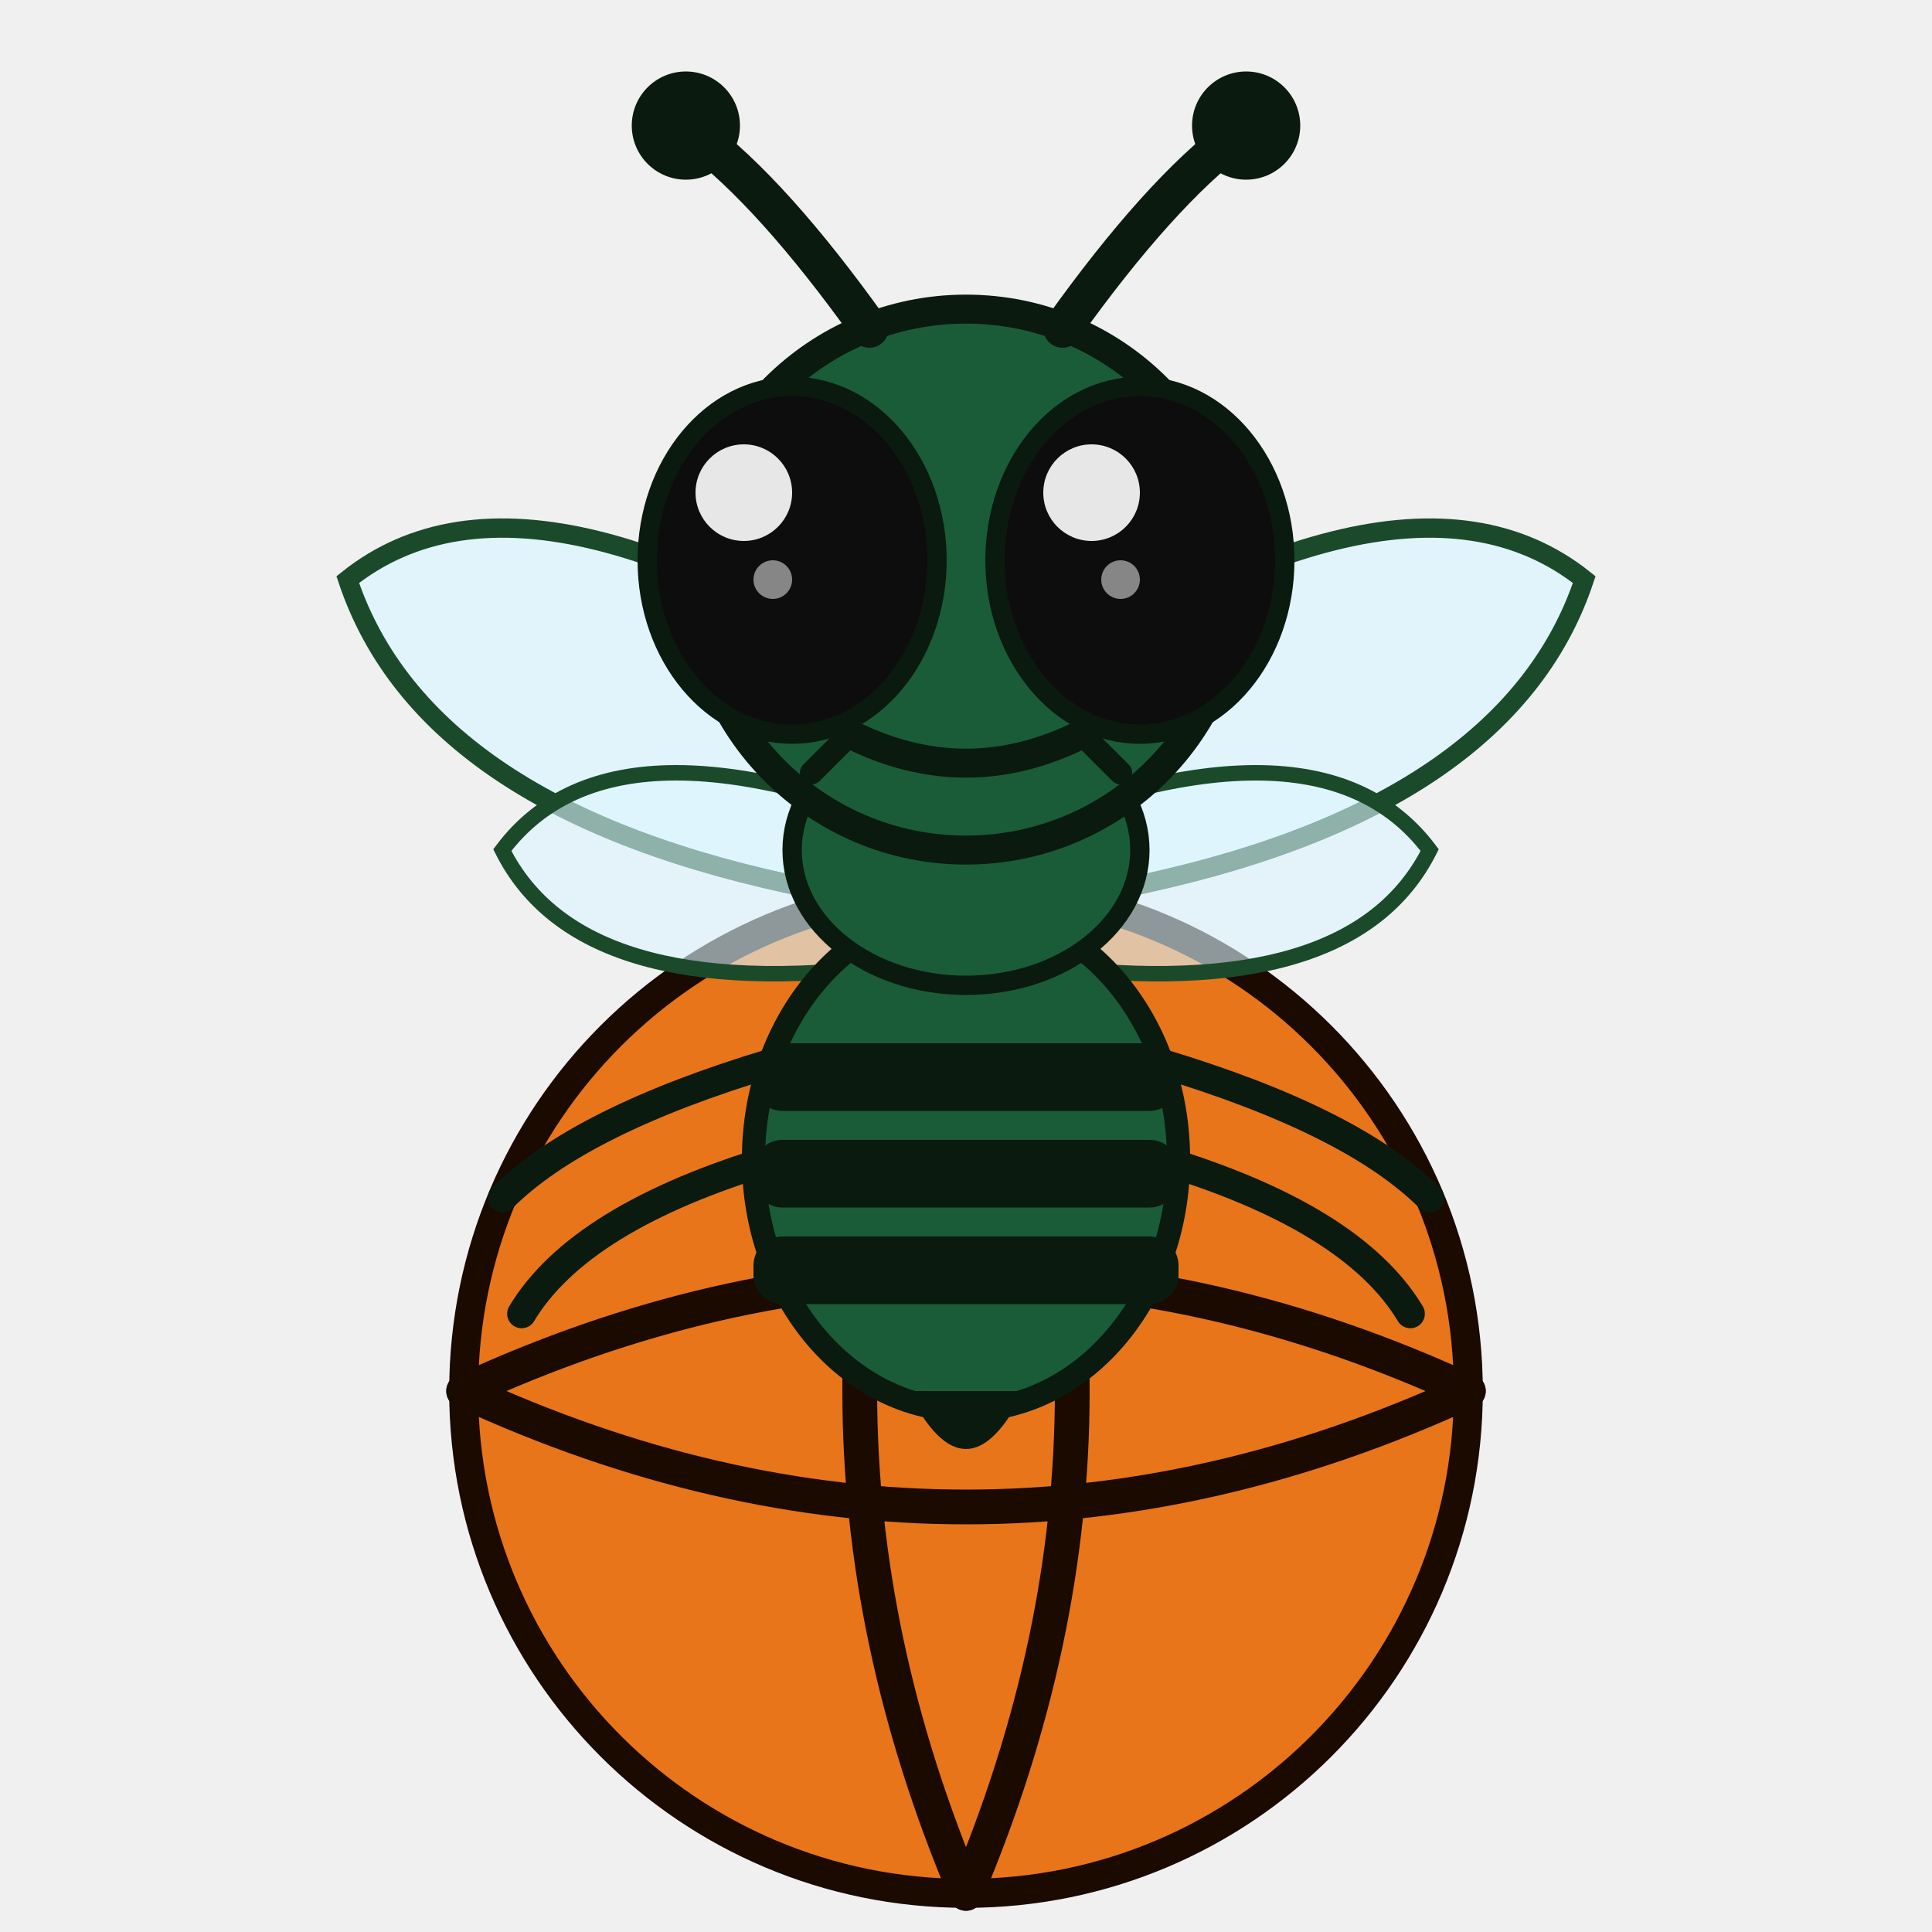
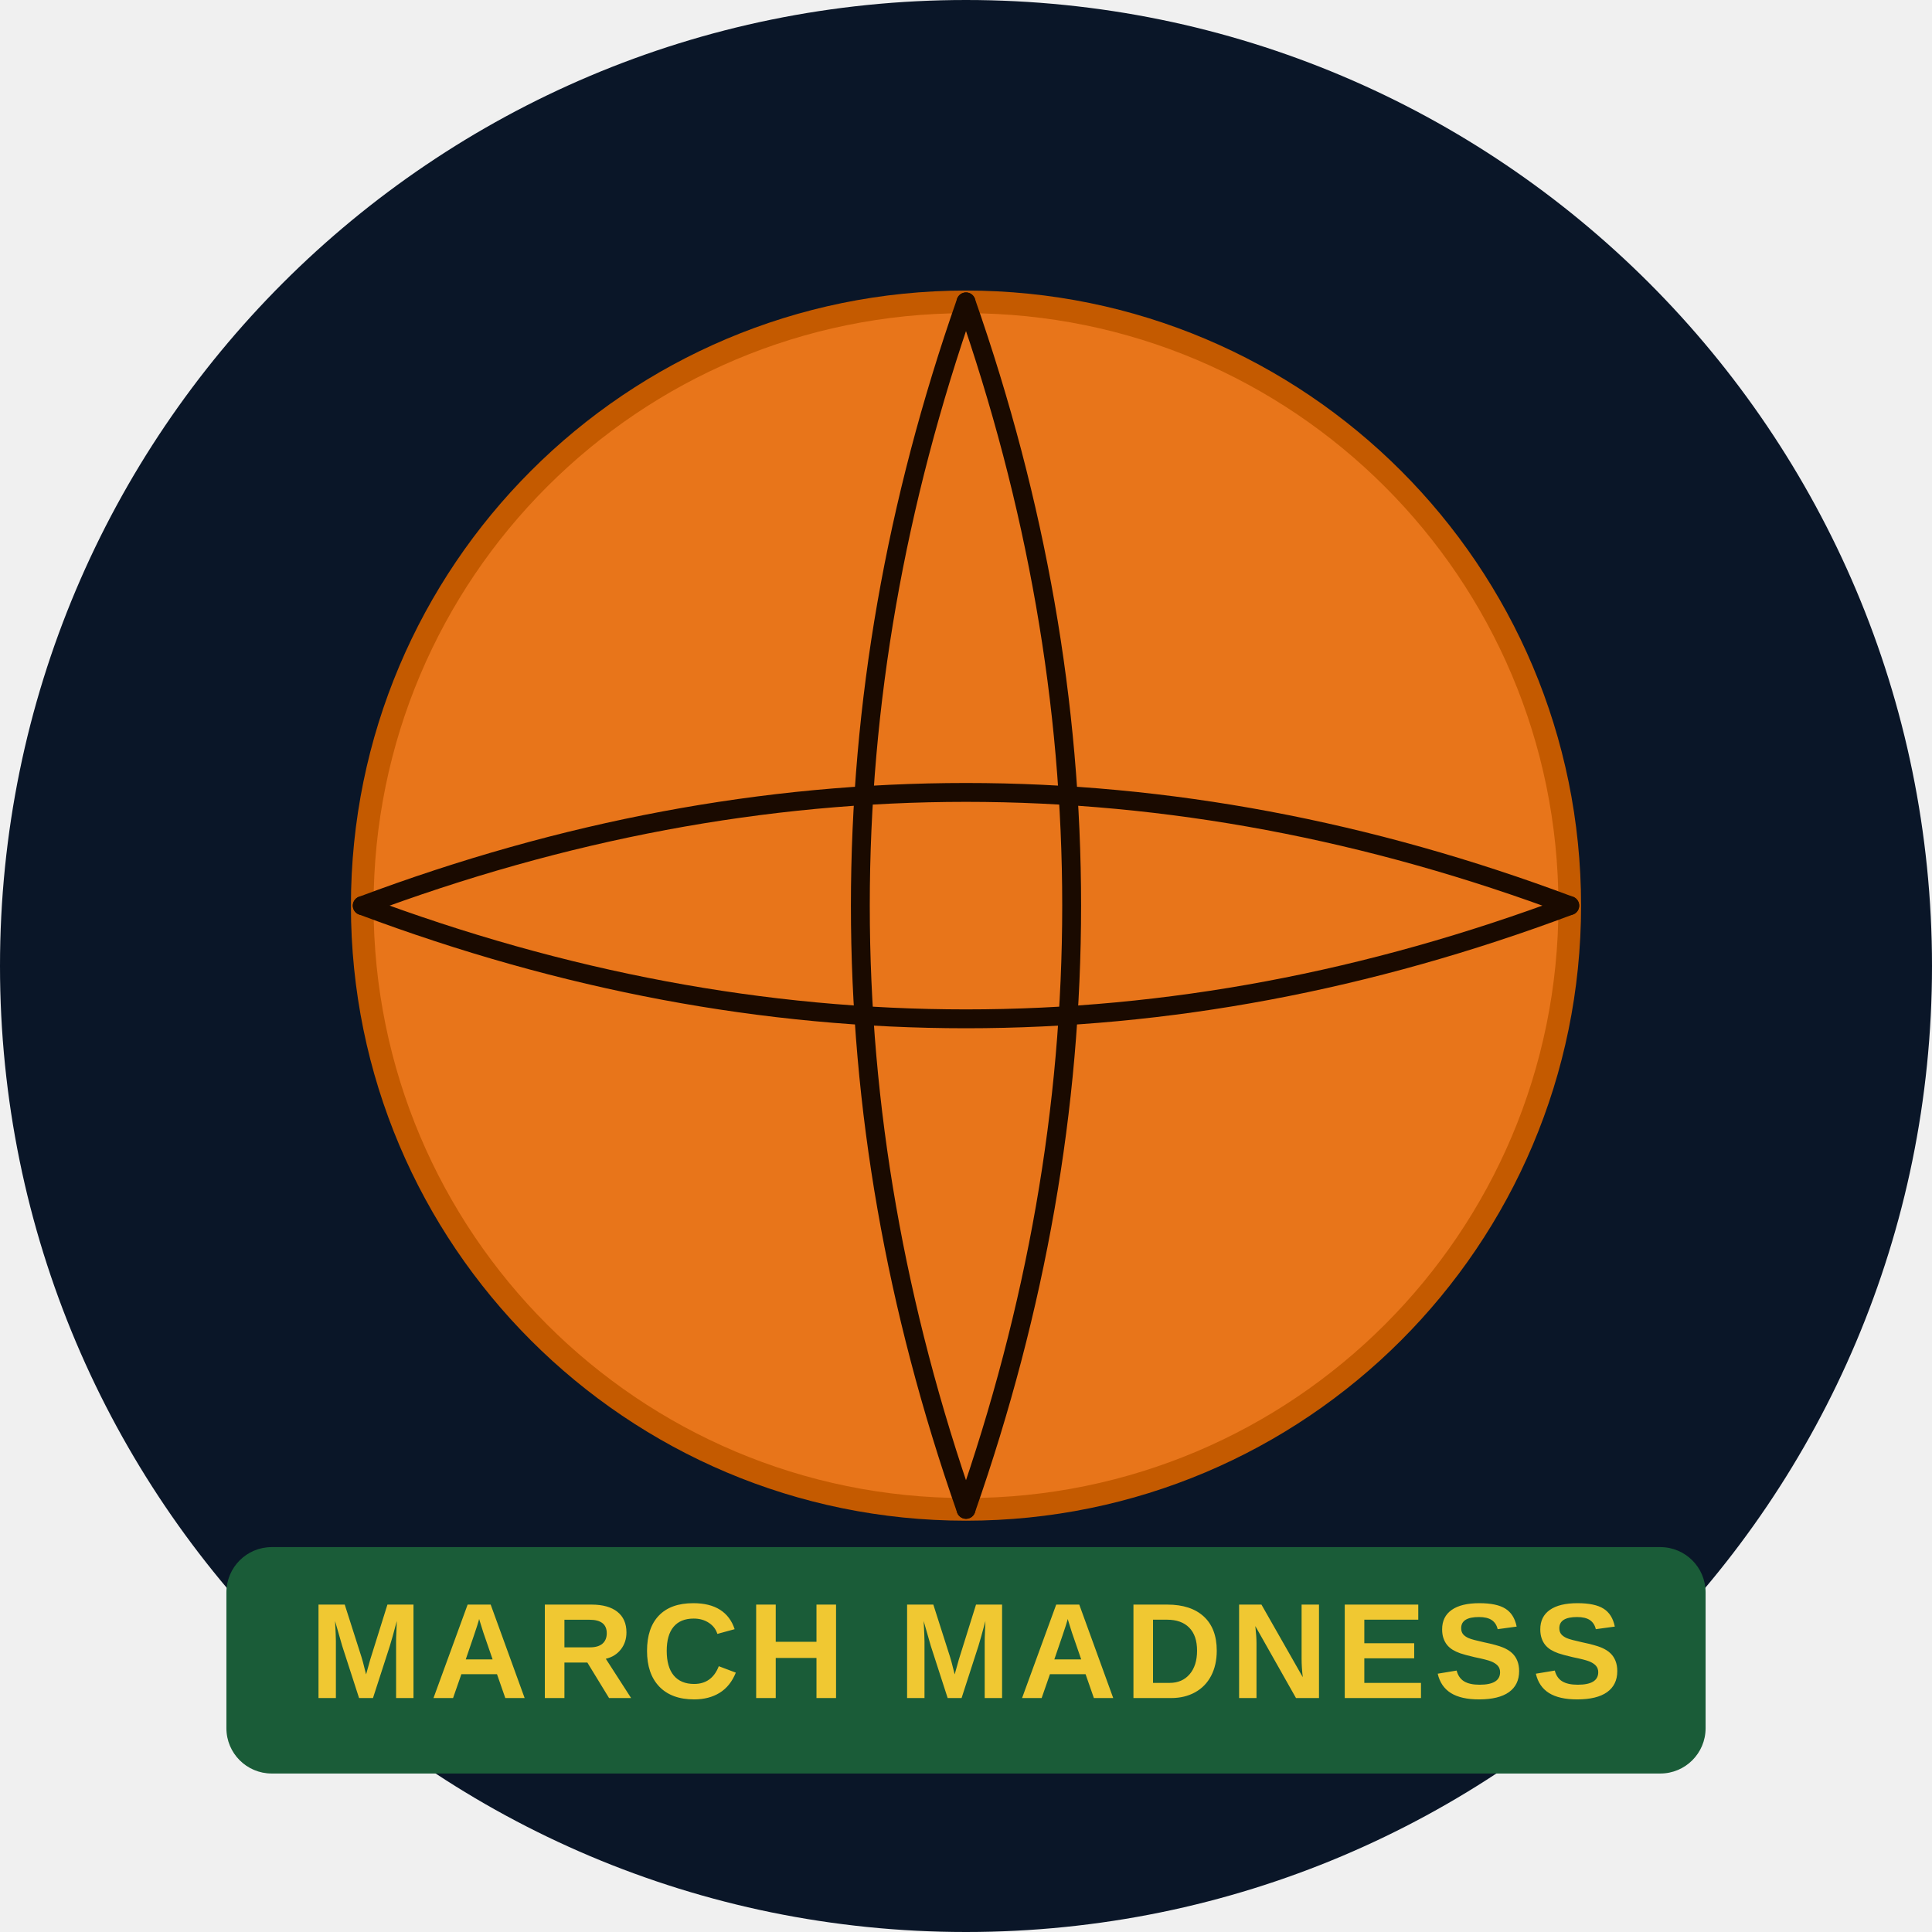
- <svg xmlns="http://www.w3.org/2000/svg" viewBox="0 0 100 100">
-   <circle cx="50" cy="72" r="26" fill="#E8751A" stroke="#1a0a00" stroke-width="1.5" />
-   <path d="M24 72 Q50 60 76 72" fill="none" stroke="#1a0a00" stroke-width="1.8" stroke-linecap="round" />
-   <path d="M24 72 Q50 84 76 72" fill="none" stroke="#1a0a00" stroke-width="1.8" stroke-linecap="round" />
-   <path d="M50 46 Q39 72 50 98" fill="none" stroke="#1a0a00" stroke-width="1.8" stroke-linecap="round" />
-   <path d="M50 46 Q61 72 50 98" fill="none" stroke="#1a0a00" stroke-width="1.8" stroke-linecap="round" />
-   <path d="M50 38 Q28 22 18 30 Q22 42 42 46 Z" fill="rgba(220,245,255,0.78)" stroke="#1a4a2a" stroke-width="1" />
-   <path d="M50 38 Q72 22 82 30 Q78 42 58 46 Z" fill="rgba(220,245,255,0.78)" stroke="#1a4a2a" stroke-width="1" />
-   <path d="M50 44 Q32 36 26 44 Q30 52 46 50 Z" fill="rgba(220,245,255,0.60)" stroke="#1a4a2a" stroke-width="0.8" />
-   <path d="M50 44 Q68 36 74 44 Q70 52 54 50 Z" fill="rgba(220,245,255,0.60)" stroke="#1a4a2a" stroke-width="0.8" />
-   <ellipse cx="50" cy="60" rx="11" ry="13" fill="#1a5c38" />
-   <rect x="39" y="54" width="22" height="3.5" fill="#0a1a0f" rx="1.5" />
-   <rect x="39" y="59" width="22" height="3.5" fill="#0a1a0f" rx="1.5" />
-   <rect x="39" y="64" width="22" height="3.5" fill="#0a1a0f" rx="1.5" />
-   <ellipse cx="50" cy="60" rx="11" ry="13" fill="none" stroke="#0a1a0f" stroke-width="1.2" />
-   <path d="M47 72 Q50 78 53 72" fill="#0a1a0f" />
-   <ellipse cx="50" cy="44" rx="9" ry="7" fill="#1a5c38" stroke="#0a1a0f" stroke-width="1" />
-   <circle cx="50" cy="30" r="14" fill="#1a5c38" stroke="#0a1a0f" stroke-width="1.5" />
-   <ellipse cx="41" cy="29" rx="7.5" ry="9" fill="#0d0d0d" stroke="#0a1a0f" stroke-width="1" />
-   <ellipse cx="59" cy="29" rx="7.5" ry="9" fill="#0d0d0d" stroke="#0a1a0f" stroke-width="1" />
-   <circle cx="38.5" cy="25.5" r="2.5" fill="white" opacity="0.9" />
-   <circle cx="56.5" cy="25.5" r="2.5" fill="white" opacity="0.9" />
-   <circle cx="40" cy="30" r="1" fill="white" opacity="0.5" />
-   <circle cx="58" cy="30" r="1" fill="white" opacity="0.5" />
-   <path d="M44 38 Q50 41 56 38" fill="none" stroke="#0a1a0f" stroke-width="1.5" stroke-linecap="round" />
-   <line x1="44" y1="38" x2="42" y2="40" stroke="#0a1a0f" stroke-width="1.2" stroke-linecap="round" />
-   <line x1="56" y1="38" x2="58" y2="40" stroke="#0a1a0f" stroke-width="1.2" stroke-linecap="round" />
-   <path d="M45 17 Q40 10 36 7" fill="none" stroke="#0a1a0f" stroke-width="2" stroke-linecap="round" />
-   <circle cx="35.5" cy="6.5" r="2.8" fill="#0a1a0f" />
-   <path d="M55 17 Q60 10 64 7" fill="none" stroke="#0a1a0f" stroke-width="2" stroke-linecap="round" />
-   <circle cx="64.5" cy="6.5" r="2.8" fill="#0a1a0f" />
-   <path d="M40 55 Q30 58 26 62" fill="none" stroke="#0a1a0f" stroke-width="1.5" stroke-linecap="round" />
-   <path d="M40 60 Q30 63 27 68" fill="none" stroke="#0a1a0f" stroke-width="1.5" stroke-linecap="round" />
-   <path d="M60 55 Q70 58 74 62" fill="none" stroke="#0a1a0f" stroke-width="1.5" stroke-linecap="round" />
-   <path d="M60 60 Q70 63 73 68" fill="none" stroke="#0a1a0f" stroke-width="1.5" stroke-linecap="round" />
+ <svg xmlns="http://www.w3.org/2000/svg" viewBox="0 0 512 512">
+   <circle cx="256" cy="256" r="256" fill="#0a1628" />
+   <circle cx="256" cy="240" r="160" fill="#E8751A" stroke="#c45a00" stroke-width="6" />
+   <path d="M96 240 Q256 180 416 240" fill="none" stroke="#1a0a00" stroke-width="5" stroke-linecap="round" />
+   <path d="M96 240 Q256 300 416 240" fill="none" stroke="#1a0a00" stroke-width="5" stroke-linecap="round" />
+   <path d="M256 80 Q200 240 256 400" fill="none" stroke="#1a0a00" stroke-width="5" stroke-linecap="round" />
+   <path d="M256 80 Q312 240 256 400" fill="none" stroke="#1a0a00" stroke-width="5" stroke-linecap="round" />
+   <rect x="60" y="410" width="392" height="60" rx="12" fill="#1a5c38" />
+   <text x="256" y="450" text-anchor="middle" font-family="Arial Black, Arial, sans-serif" font-weight="900" font-size="36" fill="#f0c832" letter-spacing="2">MARCH MADNESS</text>
</svg>
